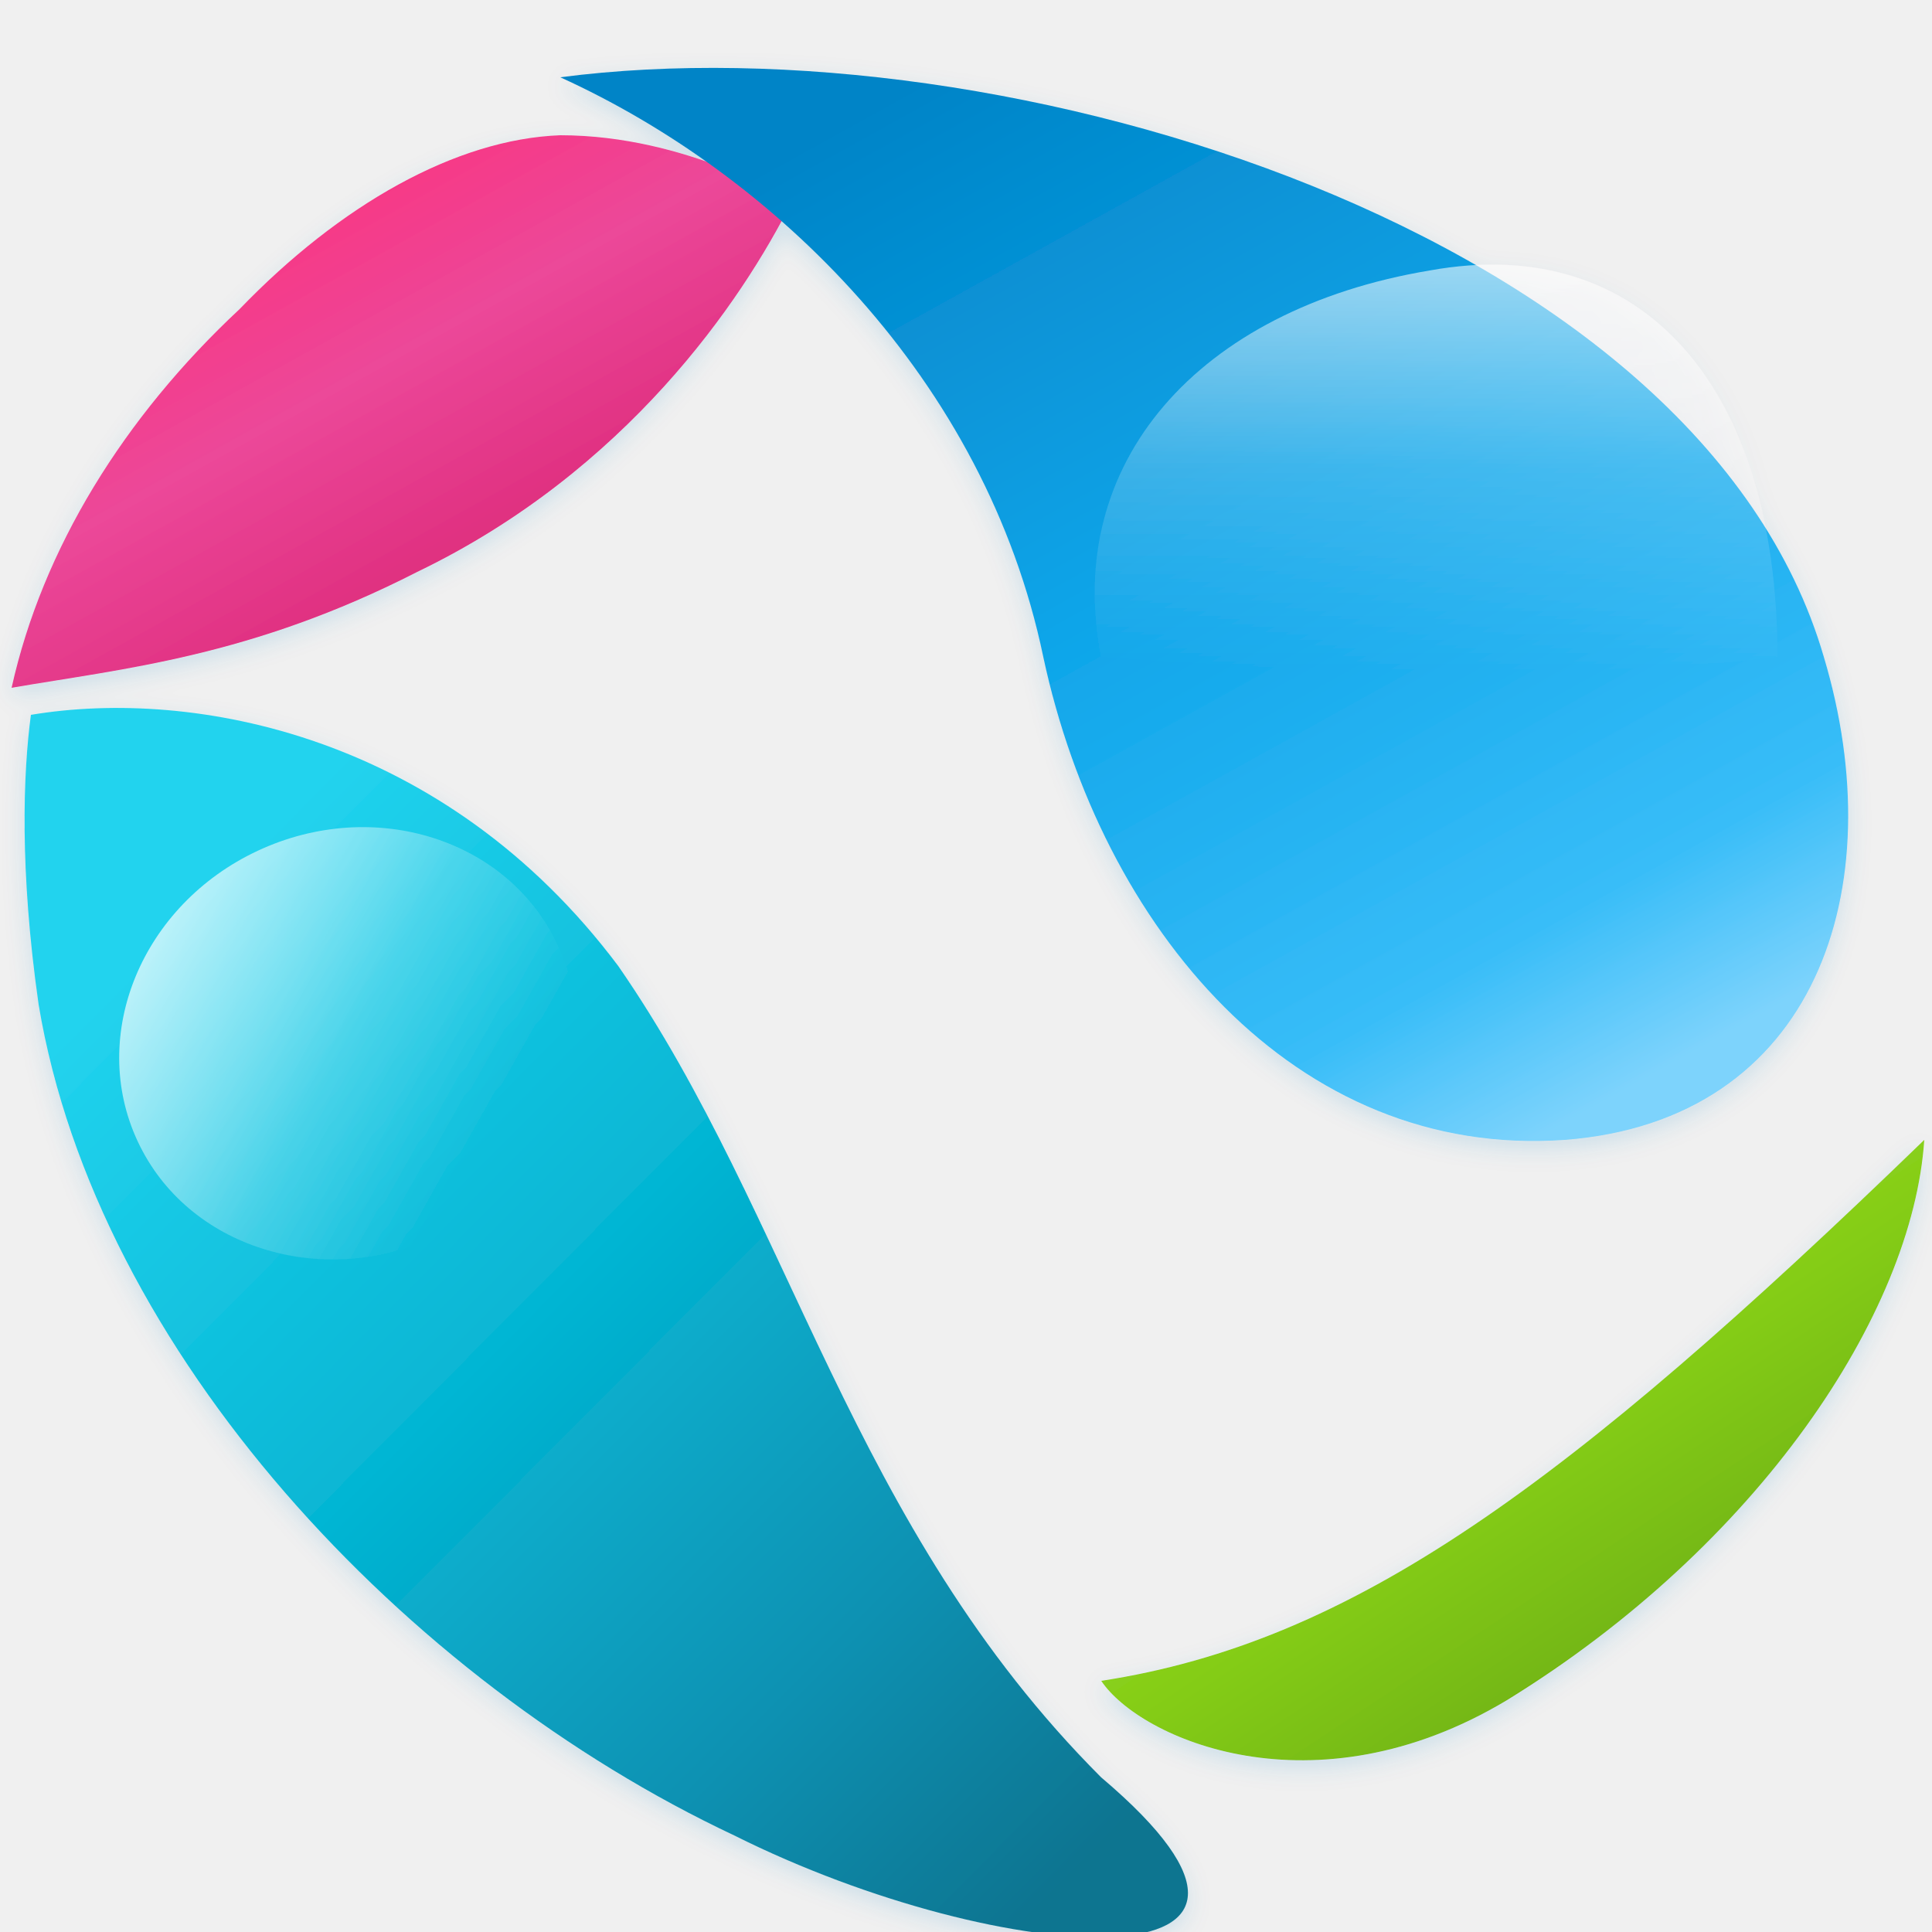
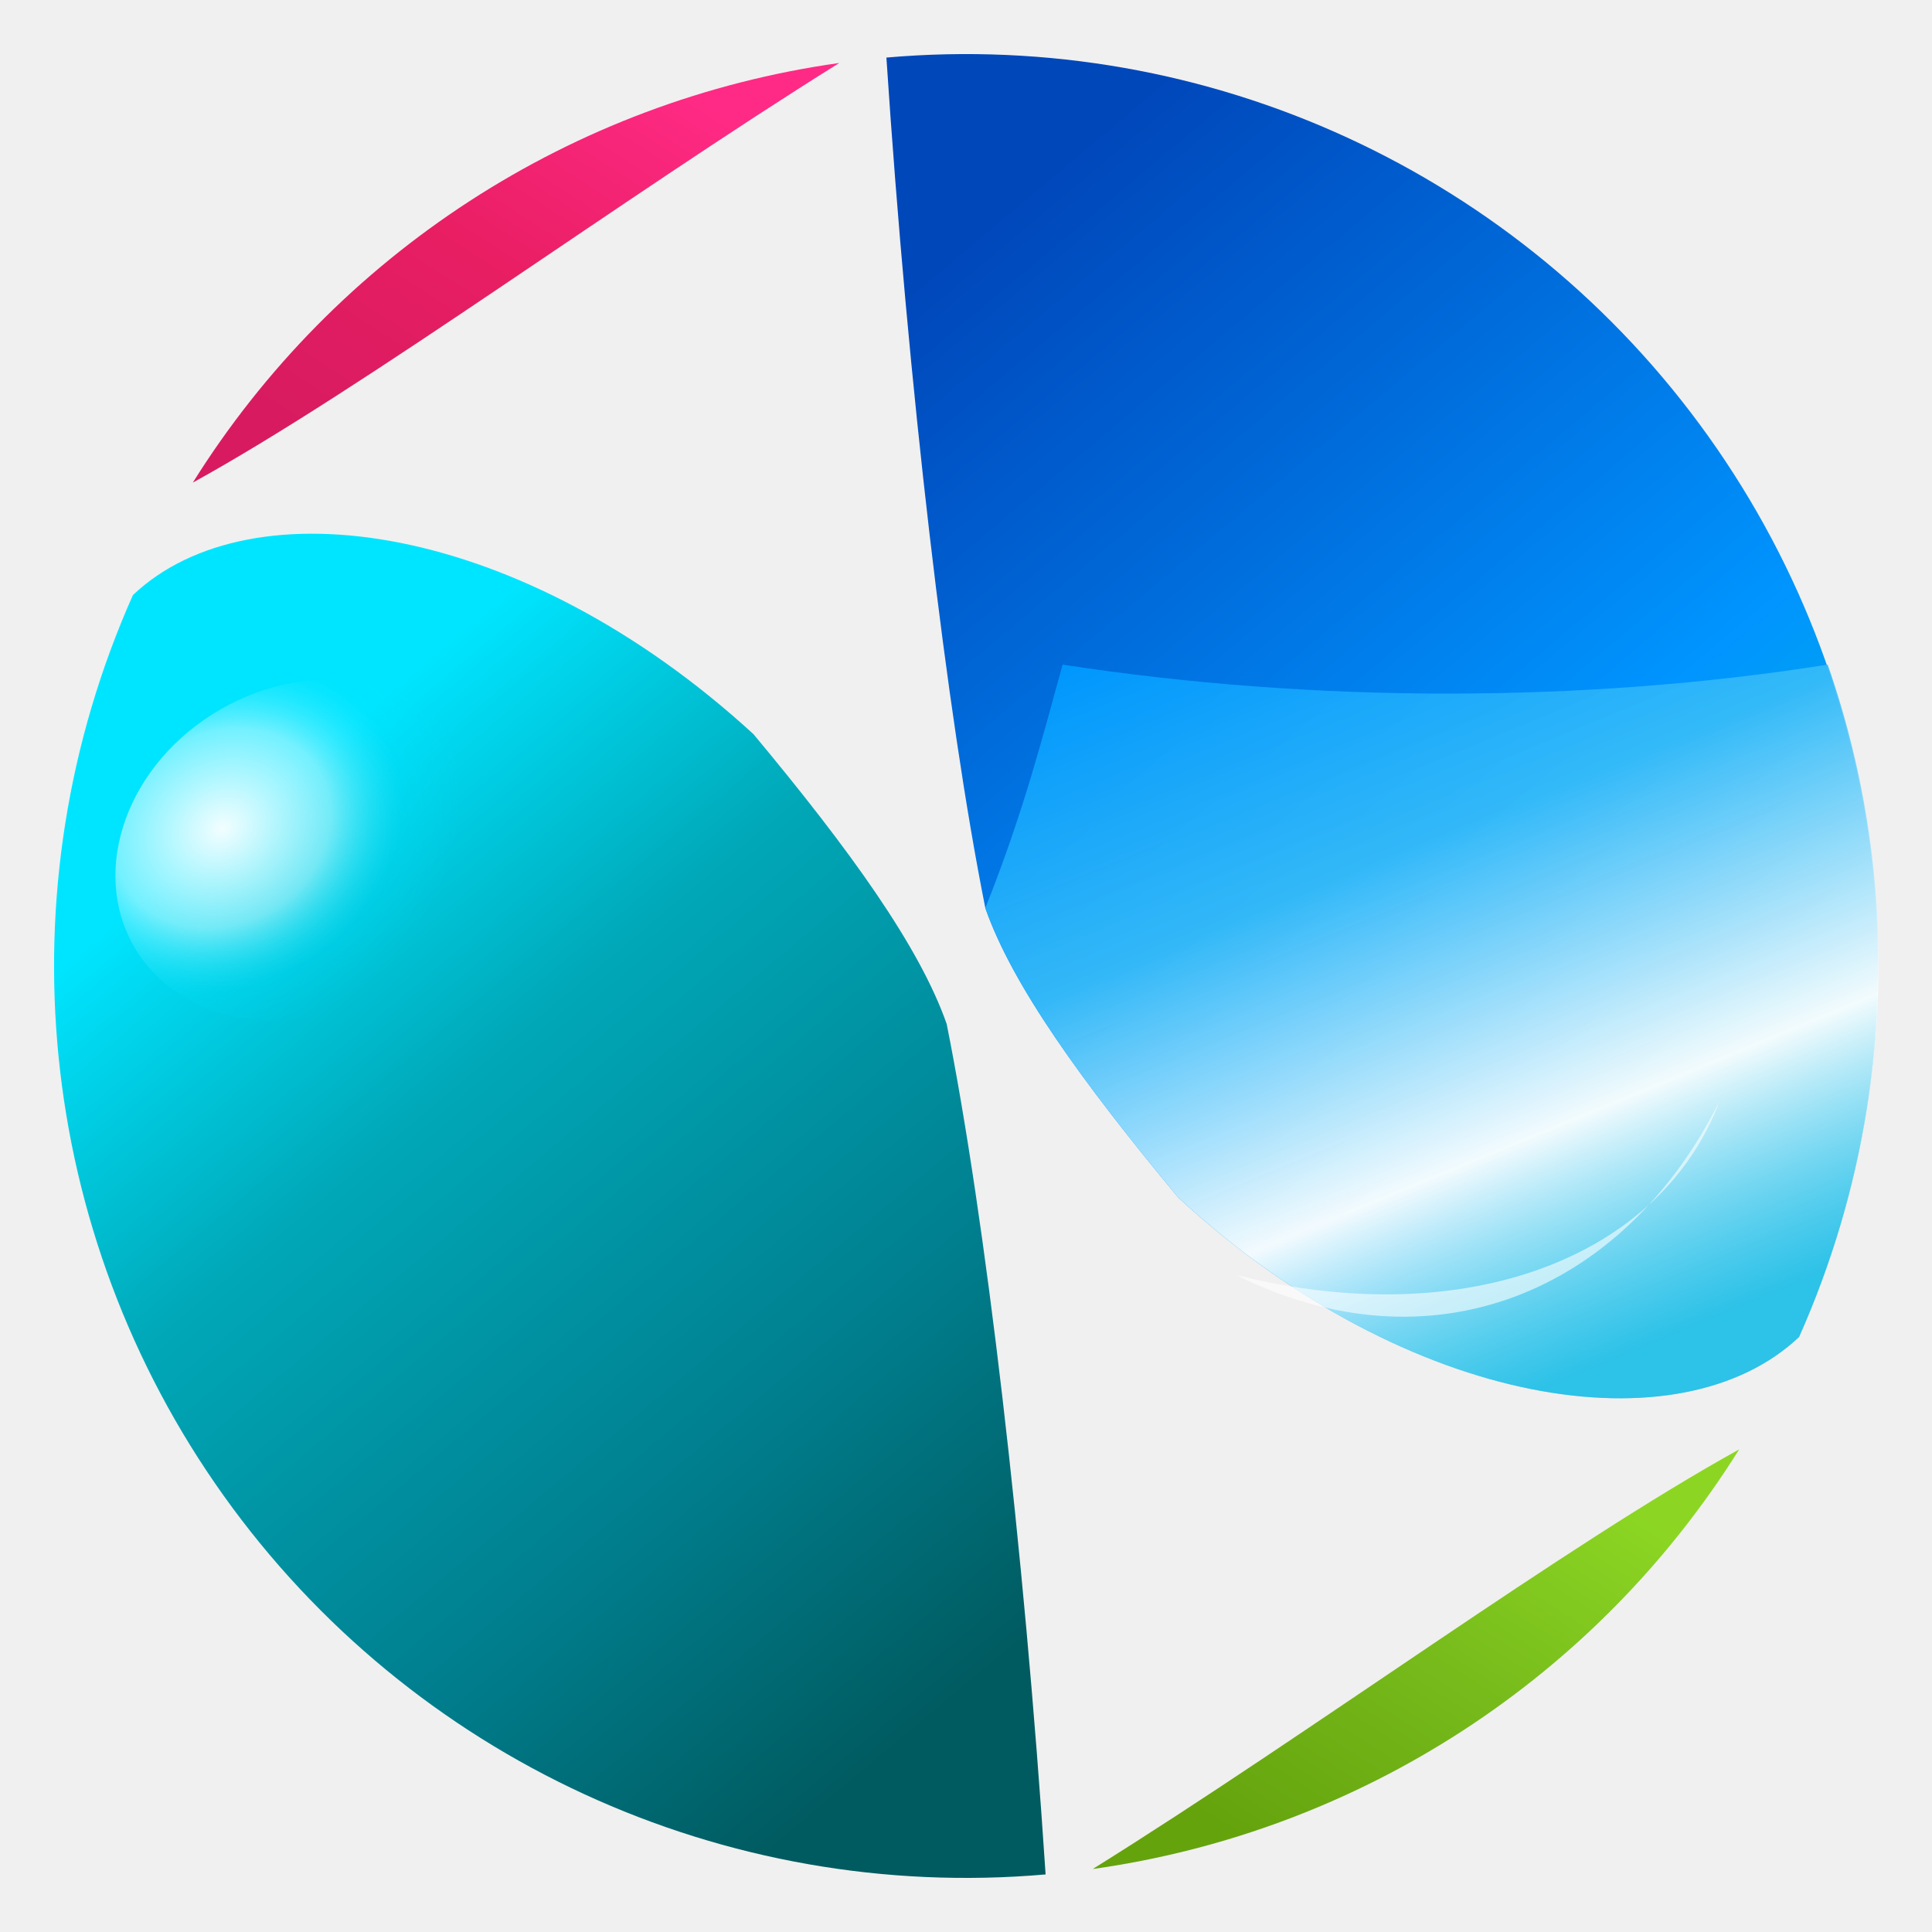
- <svg xmlns="http://www.w3.org/2000/svg" viewBox="0 0 500 500" width="100%" height="100%" fill="none">
+ <svg xmlns="http://www.w3.org/2000/svg" viewBox="0 0 500 500" width="500" height="500">
  <defs>
-     <linearGradient id="pinkPetal" x1="15%" y1="10%" x2="70%" y2="80%">
-       <stop offset="0%" stop-color="#ff2d78" />
-       <stop offset="50%" stop-color="#ec4899" />
-       <stop offset="100%" stop-color="#db2777" />
+     <linearGradient id="pinkGrad" x1="85%" y1="15%" x2="15%" y2="85%">
+       <stop offset="0%" stop-color="#FF2A85" />
+       <stop offset="50%" stop-color="#E91E63" />
+       <stop offset="100%" stop-color="#D81B60" />
    </linearGradient>
-     <linearGradient id="blueDroplet" x1="30%" y1="0%" x2="90%" y2="90%">
-       <stop offset="0%" stop-color="#0284c7" />
-       <stop offset="45%" stop-color="#0ea5e9" />
-       <stop offset="85%" stop-color="#38bdf8" />
-       <stop offset="100%" stop-color="#7dd3fc" />
+     <linearGradient id="greenGrad" x1="15%" y1="85%" x2="85%" y2="15%">
+       <stop offset="0%" stop-color="#65A30D" />
+       <stop offset="50%" stop-color="#76BA1B" />
+       <stop offset="100%" stop-color="#8CD623" />
    </linearGradient>
-     <linearGradient id="blueSpecular" x1="0%" y1="0%" x2="0%" y2="100%">
-       <stop offset="0%" stop-color="#ffffff" stop-opacity="0.9" />
-       <stop offset="50%" stop-color="#ffffff" stop-opacity="0.3" />
-       <stop offset="100%" stop-color="#ffffff" stop-opacity="0" />
+     <linearGradient id="blueBaseGrad" x1="30%" y1="0%" x2="80%" y2="80%">
+       <stop offset="0%" stop-color="#0047BA" />
+       <stop offset="30%" stop-color="#0066D6" />
+       <stop offset="70%" stop-color="#0095FF" />
+       <stop offset="100%" stop-color="#00B4D8" />
    </linearGradient>
-     <linearGradient id="cyanDroplet" x1="10%" y1="20%" x2="85%" y2="100%">
-       <stop offset="0%" stop-color="#22d3ee" />
-       <stop offset="40%" stop-color="#06b6d4" />
-       <stop offset="75%" stop-color="#0891b2" />
-       <stop offset="100%" stop-color="#0e7490" />
+     <linearGradient id="blueGlossGrad" x1="10%" y1="0%" x2="60%" y2="100%">
+       <stop offset="0%" stop-color="#0099FF" stop-opacity="0.95" />
+       <stop offset="35%" stop-color="#38BDF8" stop-opacity="0.9" />
+       <stop offset="72%" stop-color="#FFFFFF" stop-opacity="0.95" />
+       <stop offset="100%" stop-color="#70D6FF" stop-opacity="0.4" />
    </linearGradient>
-     <linearGradient id="cyanSpecular" x1="15%" y1="10%" x2="70%" y2="80%">
-       <stop offset="0%" stop-color="#ffffff" stop-opacity="0.85" />
-       <stop offset="60%" stop-color="#ffffff" stop-opacity="0.25" />
-       <stop offset="100%" stop-color="#ffffff" stop-opacity="0" />
+     <linearGradient id="cyanBaseGrad" x1="70%" y1="100%" x2="20%" y2="20%">
+       <stop offset="0%" stop-color="#005B60" />
+       <stop offset="30%" stop-color="#007E8E" />
+       <stop offset="70%" stop-color="#00A8B8" />
+       <stop offset="100%" stop-color="#00E5FF" />
    </linearGradient>
-     <linearGradient id="greenPetal" x1="20%" y1="10%" x2="90%" y2="90%">
-       <stop offset="0%" stop-color="#a3e635" />
-       <stop offset="50%" stop-color="#84cc16" />
-       <stop offset="100%" stop-color="#65a30d" />
-     </linearGradient>
-     <filter id="softGlow" x="-10%" y="-10%" width="120%" height="120%">
-       <feDropShadow dx="0" dy="2" stdDeviation="3" flood-color="#0284c7" flood-opacity="0.15" />
-     </filter>
+     <radialGradient id="cyanBubbleGloss" cx="35%" cy="32%" r="65%">
+       <stop offset="0%" stop-color="#FFFFFF" stop-opacity="0.95" />
+       <stop offset="45%" stop-color="#FFFFFF" stop-opacity="0.45" />
+       <stop offset="75%" stop-color="#00E5FF" stop-opacity="0.15" />
+       <stop offset="100%" stop-color="#00E5FF" stop-opacity="0.0" />
+     </radialGradient>
  </defs>
-   <g filter="url(#softGlow)">
-     <path d="M 145 35          C 178 35 205 52 205 52          C 192 78 162 122 108 148          C 65 170 32 173 3 178          C 11 142 32 108 62 80          C 88 53 118 36 145 35 Z" fill="url(#pinkPetal)" />
-     <path d="M 145 20          C 260 5 440 60 472 170          C 490 230 470 290 405 295          C 335 300 285 240 270 170          C 255 98 200 45 145 20 Z" fill="url(#blueDroplet)" />
-     <path d="M 285 170          C 275 120 310 80 370 70          C 425 60 460 100 460 170          C 420 175 350 175 285 170 Z" fill="url(#blueSpecular)" opacity="0.65" />
-     <path d="M 8 185          C 50 178 115 190 160 250          C 205 315 220 395 285 460          C 350 515 260 510 190 475          C 105 435 25 350 10 260          C 5 225 6 200 8 185 Z" fill="url(#cyanDroplet)" />
-     <ellipse cx="90" cy="270" rx="60" ry="55" transform="rotate(-25 90 270)" fill="url(#cyanSpecular)" opacity="0.85" />
-     <path d="M 285 435          C 350 425 405 385 498 295          C 495 340 455 400 390 440          C 340 470 295 450 285 435 Z" fill="url(#greenPetal)" />
+   <g id="global-infosoft-logo">
+     <path d="M 217.2 16.3          A 236 236 0 0 0 49.9 124.9          C 95 100, 160 52, 217.2 16.3 Z" fill="url(#pinkGrad)" />
+     <path d="M 282.8 483.7          A 236 236 0 0 0 450.1 375.1          C 405 400, 340 448, 282.8 483.7 Z" fill="url(#greenGrad)" />
+     <path d="M 229.4 14.9          A 236 236 0 0 1 465.6 346.0          C 435 375, 365 365, 305 310          C 280 280, 262 255, 255 235          C 245 185, 235 100, 229.4 14.9 Z" fill="url(#blueBaseGrad)" />
+     <path d="M 275 172          C 340 182, 410 182, 473 172          A 236 236 0 0 1 465.6 346.0          C 435 375, 365 365, 305 310          C 280 280, 262 255, 255 235          C 265 210, 270 190, 275 172 Z" fill="url(#blueGlossGrad)" />
+     <path d="M 320 330          C 370 355, 420 335, 445 285          C 430 325, 380 345, 320 330 Z" fill="#FFFFFF" opacity="0.6" />
+     <path d="M 270.6 485.1          A 236 236 0 0 1 34.4 154.0          C 65 125, 135 135, 195 190          C 220 220, 238 245, 245 265          C 255 315, 265 400, 270.6 485.1 Z" fill="url(#cyanBaseGrad)" />
+     <ellipse cx="78" cy="220" rx="50" ry="42" transform="rotate(-30 78 220)" fill="url(#cyanBubbleGloss)" />
  </g>
</svg>
